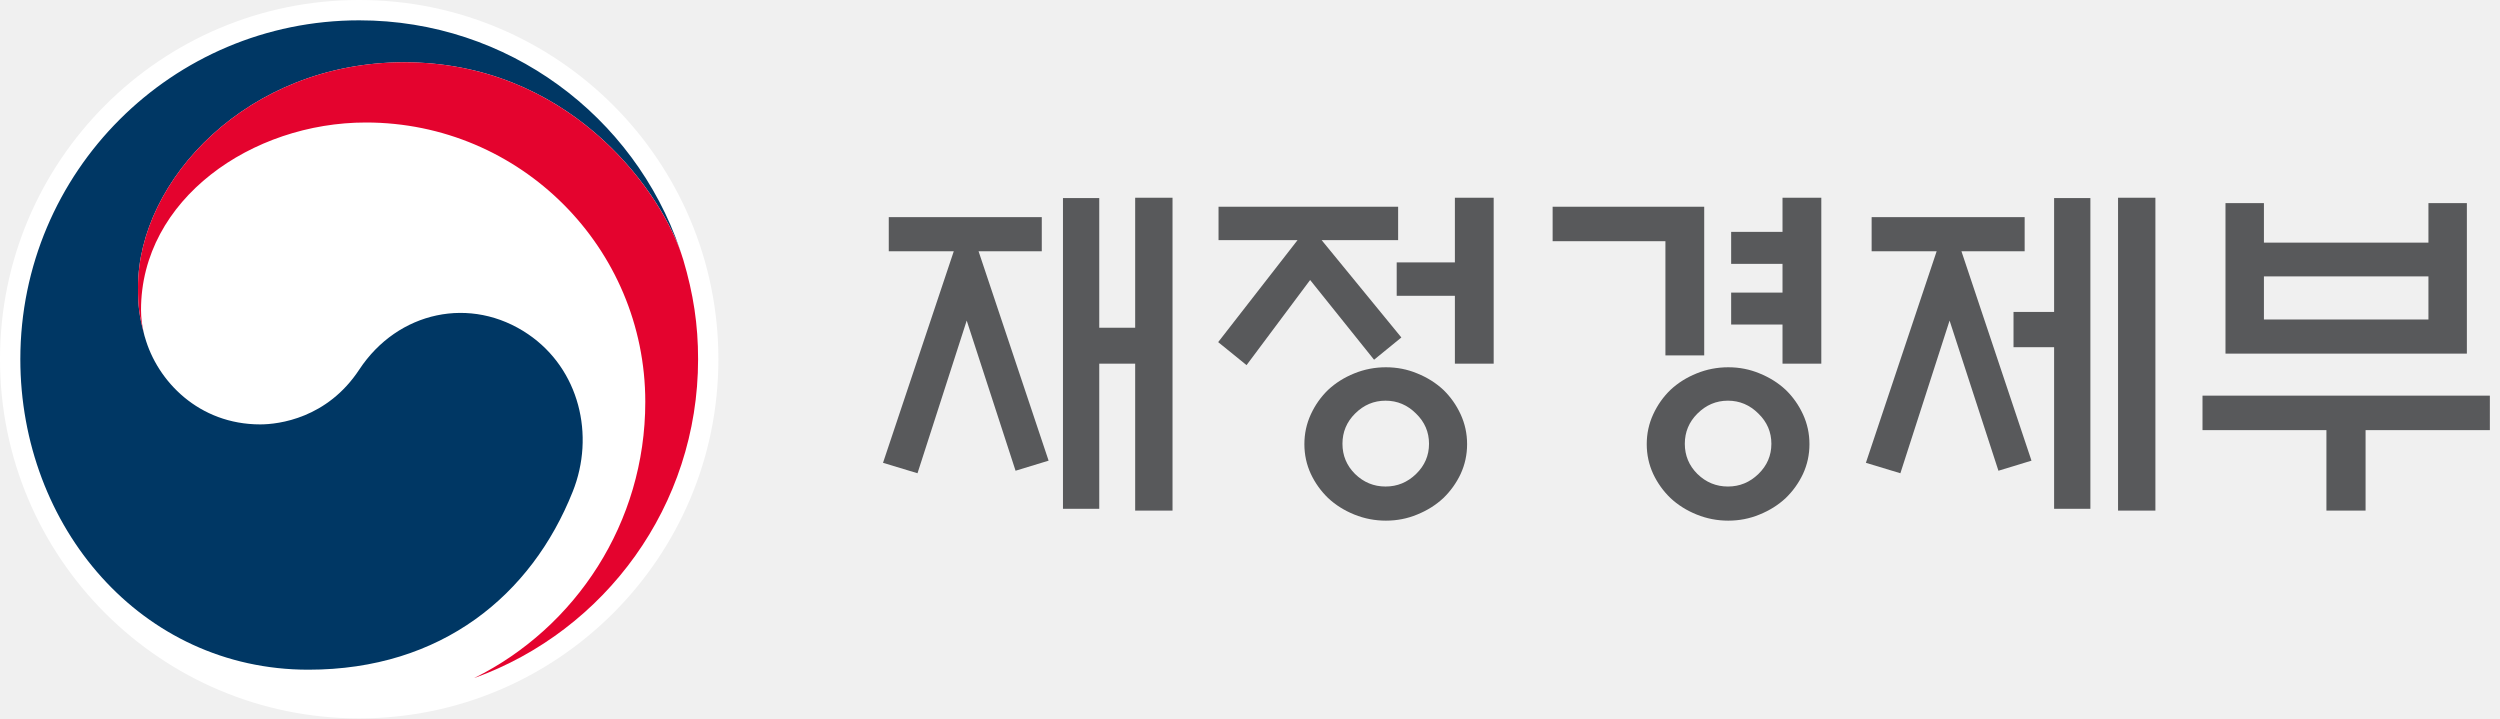
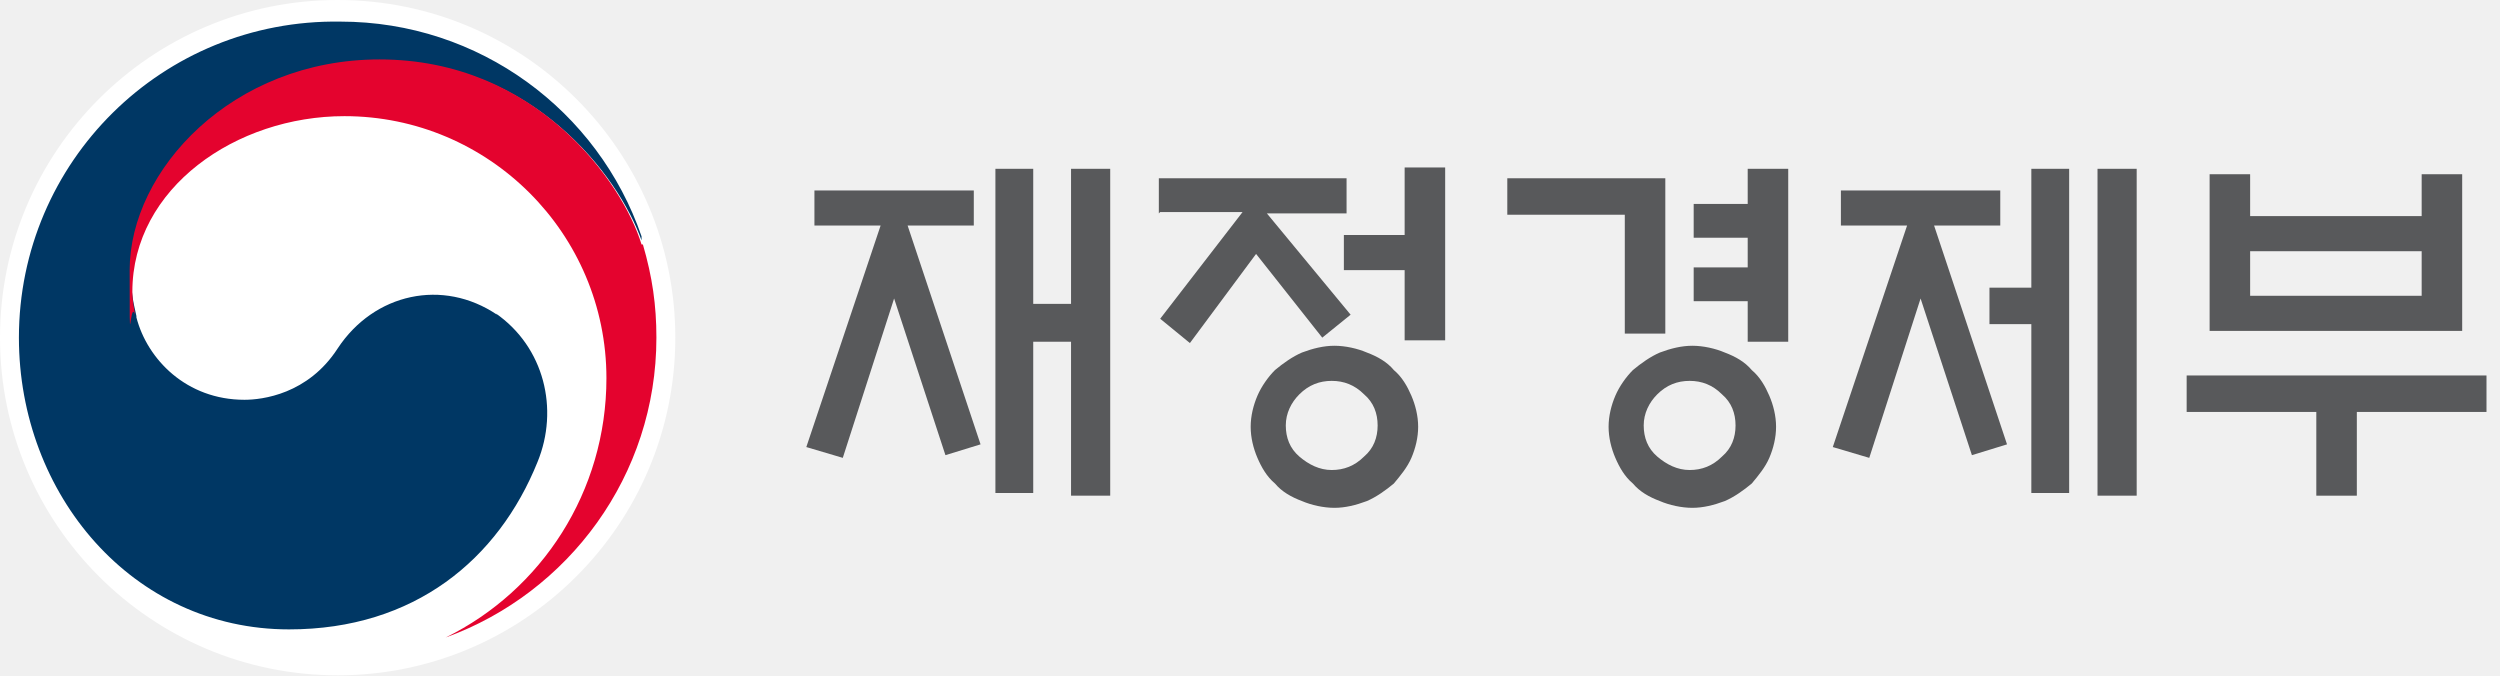
- <svg xmlns="http://www.w3.org/2000/svg" width="174" height="50" viewBox="0 0 174 50" fill="none">
-   <g clip-path="url(#clip0_426_6185)">
-     <path fill-rule="evenodd" clip-rule="evenodd" d="M50 25.007C49.998 38.811 38.802 50.002 24.993 50C11.191 49.998 -0.002 38.804 3.72637e-07 24.998C0.002 11.189 11.2 -0.002 25.002 3.72717e-07C38.809 0.002 50.002 11.196 50 25.007Z" fill="white" />
-     <path fill-rule="evenodd" clip-rule="evenodd" d="M36.757 23.259C32.778 20.556 27.686 21.658 25.007 25.719C22.778 29.113 19.408 29.538 18.108 29.538C13.851 29.538 10.946 26.545 10.082 23.451H10.08C10.068 23.42 10.064 23.392 10.054 23.361C10.047 23.326 10.038 23.295 10.028 23.255C9.689 21.967 9.606 21.347 9.606 19.974C9.606 12.573 17.203 4.332 28.139 4.335C39.344 4.335 45.752 12.863 47.406 17.606C47.375 17.521 47.344 17.439 47.321 17.354C44.144 8.082 35.356 1.417 25.002 1.415C11.981 1.415 1.417 11.969 1.415 24.997C1.415 36.642 9.811 46.608 21.46 46.611C30.75 46.611 36.998 41.406 39.858 34.226C41.431 30.299 40.321 25.684 36.757 23.259Z" fill="#003764" />
-     <path fill-rule="evenodd" clip-rule="evenodd" d="M47.549 18.064C46.172 13.439 39.716 4.335 28.136 4.333C17.202 4.333 9.605 12.571 9.605 19.972C9.605 21.344 9.688 21.962 10.028 23.252C9.886 22.689 9.815 22.125 9.815 21.573C9.815 13.863 17.535 8.524 25.471 8.526C36.209 8.526 44.914 17.236 44.912 27.974C44.912 36.392 40.065 43.682 33.028 47.179V47.186C42.105 43.901 48.584 35.21 48.587 25.005C48.587 22.587 48.261 20.457 47.551 18.064H47.549Z" fill="#E4032E" />
-     <path d="M157.569 16.887H169.019V14.137H171.694V24.612H154.894V14.137H157.569V16.887ZM169.019 19.237H157.569V22.237H169.019V19.237ZM153.294 27.537H173.294V29.937H164.644V35.537H161.919V29.937H153.294V27.537Z" fill="#58595B" />
-     <path d="M130.266 17.488V15.113H140.916V17.488H136.516L141.391 32.062L139.091 32.763L135.691 22.312L132.266 32.938L129.866 32.212L134.791 17.488H130.266ZM147.416 13.762H150.016V35.537H147.416V13.762ZM142.966 13.787H145.491V35.413H142.966V24.163H140.141V21.712H142.966V13.787Z" fill="#58595B" />
-     <path d="M118.613 24.738H115.913V16.788H108.063V14.387H118.613V24.738ZM124.063 13.762H126.763V25.312H124.063V22.587H120.488V20.363H124.063V18.363H120.488V16.137H124.063V13.762ZM125.938 30.913C125.938 31.646 125.788 32.337 125.488 32.987C125.188 33.621 124.788 34.179 124.288 34.663C123.772 35.146 123.163 35.529 122.463 35.812C121.78 36.096 121.055 36.237 120.288 36.237C119.522 36.237 118.788 36.096 118.088 35.812C117.388 35.529 116.78 35.146 116.263 34.663C115.763 34.179 115.363 33.621 115.063 32.987C114.763 32.337 114.613 31.646 114.613 30.913C114.613 30.179 114.763 29.488 115.063 28.837C115.363 28.188 115.763 27.621 116.263 27.137C116.78 26.654 117.388 26.271 118.088 25.988C118.788 25.704 119.522 25.562 120.288 25.562C121.055 25.562 121.78 25.704 122.463 25.988C123.163 26.271 123.772 26.654 124.288 27.137C124.788 27.621 125.188 28.188 125.488 28.837C125.788 29.488 125.938 30.179 125.938 30.913ZM123.288 30.887C123.288 30.071 122.988 29.371 122.388 28.788C121.788 28.188 121.08 27.887 120.263 27.887C119.447 27.887 118.738 28.188 118.138 28.788C117.555 29.371 117.263 30.071 117.263 30.887C117.263 31.704 117.555 32.404 118.138 32.987C118.738 33.571 119.447 33.862 120.263 33.862C121.08 33.862 121.788 33.571 122.388 32.987C122.988 32.404 123.288 31.704 123.288 30.887Z" fill="#58595B" />
-     <path d="M84.81 16.712V14.387H97.31V16.712H91.985L97.535 23.488L95.635 25.038L91.185 19.488L86.76 25.413L84.785 23.812L90.31 16.712H84.81ZM101.26 25.312V20.587H97.21V18.262H101.26V13.762H103.96V25.312H101.26ZM102.11 30.913C102.11 31.646 101.96 32.337 101.66 32.987C101.36 33.621 100.96 34.179 100.46 34.663C99.944 35.146 99.335 35.529 98.635 35.812C97.952 36.096 97.227 36.237 96.46 36.237C95.694 36.237 94.96 36.096 94.26 35.812C93.56 35.529 92.952 35.146 92.435 34.663C91.935 34.179 91.535 33.621 91.235 32.987C90.935 32.337 90.785 31.646 90.785 30.913C90.785 30.179 90.935 29.488 91.235 28.837C91.535 28.188 91.935 27.621 92.435 27.137C92.952 26.654 93.56 26.271 94.26 25.988C94.96 25.704 95.694 25.562 96.46 25.562C97.227 25.562 97.952 25.704 98.635 25.988C99.335 26.271 99.944 26.654 100.46 27.137C100.96 27.621 101.36 28.188 101.66 28.837C101.96 29.488 102.11 30.179 102.11 30.913ZM99.46 30.887C99.46 30.071 99.16 29.371 98.56 28.788C97.96 28.188 97.252 27.887 96.435 27.887C95.618 27.887 94.91 28.188 94.31 28.788C93.727 29.371 93.435 30.071 93.435 30.887C93.435 31.704 93.727 32.404 94.31 32.987C94.91 33.571 95.618 33.862 96.435 33.862C97.252 33.862 97.96 33.571 98.56 32.987C99.16 32.404 99.46 31.704 99.46 30.887Z" fill="#58595B" />
-     <path d="M61.858 17.488V15.113H72.508V17.488H68.108L72.983 32.062L70.683 32.763L67.283 22.312L63.858 32.938L61.458 32.212L66.383 17.488H61.858ZM79.008 13.762H81.608V35.537H79.008V25.312H76.508V35.413H73.983V13.787H76.508V22.812H79.008V13.762Z" fill="#58595B" />
+ <svg xmlns="http://www.w3.org/2000/svg" id="_레이어_1" data-name="레이어_1" version="1.1" viewBox="0 0 185.1 50">
+   <defs>
+     <style>
+       .st0 {
+         fill: #58595b;
+       }
+ 
+       .st1 {
+         fill: #fff;
+       }
+ 
+       .st1, .st2, .st3 {
+         fill-rule: evenodd;
+       }
+ 
+       .st2 {
+         fill: #e4032e;
+       }
+ 
+       .st3 {
+         fill: #003764;
+       }
+     </style>
+   </defs>
+   <path class="st1" d="M50,25c0,13.8-11.2,25-25,25C11.2,50,0,38.8,0,25,0,11.2,11.2,0,25,0c13.8,0,25,11.2,25,25Z" />
+   <path class="st3" d="M36.8,23.3c-4-2.7-9.1-1.6-11.8,2.5-2.2,3.4-5.6,3.8-6.9,3.8-4.3,0-7.2-3-8-6.1h0s0,0,0,0c0,0,0,0,0-.1-.3-1.3-.4-1.9-.4-3.3,0-7.4,7.6-15.6,18.5-15.6,11.2,0,17.6,8.5,19.3,13.3,0,0,0-.2,0-.3-3.2-9.3-12-15.9-22.3-15.9C12,1.4,1.4,12,1.4,25c0,11.6,8.4,21.6,20,21.6,9.3,0,15.5-5.2,18.4-12.4,1.6-3.9.5-8.5-3.1-11Z" />
+   <path class="st2" d="M47.5,18.1c-1.4-4.6-7.8-13.7-19.4-13.7-10.9,0-18.5,8.2-18.5,15.6s0,2,.4,3.3c-.1-.6-.2-1.1-.2-1.7,0-7.7,7.7-13,15.7-13,10.7,0,19.4,8.7,19.4,19.4,0,8.4-4.8,15.7-11.9,19.2h0c9.1-3.3,15.6-12,15.6-22.2,0-2.4-.3-4.5-1-6.9h0Z" />
+   <g>
+     <path class="st0" d="M166.6,16h12.7v-3.1h3v11.6h-18.7v-11.6h3v3.1ZM179.3,18.6h-12.7v3.3h12.7v-3.3ZM161.9,27.8h22.2v2.7h-9.6v6.2h-3v-6.2h-9.6v-2.7Z" />
+     <path class="st0" d="M136.3,16.7v-2.6h11.8v2.6h-4.9l5.4,16.2-2.6.8-3.8-11.6-3.8,11.8-2.7-.8,5.5-16.4h-5ZM155.3,12.5h2.9v24.2h-2.9V12.5ZM150.4,12.5h2.8v24h-2.8v-12.5h-3.1v-2.7h3.1v-8.8Z" />
+     <path class="st0" d="M123.3,24.7h-3v-8.8h-8.7v-2.7h11.7v11.5ZM129.4,12.5h3v12.8h-3v-3h-4v-2.5h4v-2.2h-4v-2.5h4v-2.6ZM131.5,31.6c0,.8-.2,1.6-.5,2.3-.3.7-.8,1.3-1.3,1.9-.6.5-1.3,1-2,1.3-.8.3-1.6.5-2.4.5s-1.7-.2-2.4-.5c-.8-.3-1.5-.7-2-1.3-.6-.5-1-1.2-1.3-1.9-.3-.7-.5-1.5-.5-2.3s.2-1.6.5-2.3c.3-.7.8-1.4,1.3-1.9.6-.5,1.3-1,2-1.3.8-.3,1.6-.5,2.4-.5s1.7.2,2.4.5c.8.3,1.5.7,2,1.3.6.5,1,1.2,1.3,1.9.3.7.5,1.5.5,2.3ZM128.5,31.5c0-.9-.3-1.7-1-2.3-.7-.7-1.5-1-2.4-1s-1.7.3-2.4,1c-.6.6-1,1.4-1,2.3s.3,1.7,1,2.3c.7.6,1.5,1,2.4,1s1.7-.3,2.4-1c.7-.6,1-1.4,1-2.3Z" />
+     <path class="st0" d="M85.8,15.8v-2.6h13.9v2.6h-5.9l6.2,7.5-2.1,1.7-4.9-6.2-4.9,6.6-2.2-1.8,6.1-7.9h-6.1ZM104,25.3v-5.3h-4.5v-2.6h4.5v-5h3v12.8h-3ZM105,31.6c0,.8-.2,1.6-.5,2.3-.3.7-.8,1.3-1.3,1.9-.6.5-1.3,1-2,1.3-.8.3-1.6.5-2.4.5s-1.7-.2-2.4-.5c-.8-.3-1.5-.7-2-1.3-.6-.5-1-1.2-1.3-1.9-.3-.7-.5-1.5-.5-2.3s.2-1.6.5-2.3c.3-.7.8-1.4,1.3-1.9.6-.5,1.3-1,2-1.3.8-.3,1.6-.5,2.4-.5s1.7.2,2.4.5c.8.3,1.5.7,2,1.3.6.5,1,1.2,1.3,1.9.3.7.5,1.5.5,2.3ZM102,31.5c0-.9-.3-1.7-1-2.3-.7-.7-1.5-1-2.4-1s-1.7.3-2.4,1c-.6.6-1,1.4-1,2.3s.3,1.7,1,2.3c.7.6,1.5,1,2.4,1s1.7-.3,2.4-1c.7-.6,1-1.4,1-2.3Z" />
+     <path class="st0" d="M60.3,16.7v-2.6h11.8v2.6h-4.9l5.4,16.2-2.6.8-3.8-11.6-3.8,11.8-2.7-.8,5.5-16.4h-5ZM79.3,12.5h2.9v24.2h-2.9v-11.4h-2.8v11.2h-2.8V12.5h2.8v10h2.8v-10.1Z" />
  </g>
-   <defs>
-     <clipPath id="clip0_426_6185">
-       <rect width="173.958" height="50" fill="white" />
-     </clipPath>
-   </defs>
</svg>
